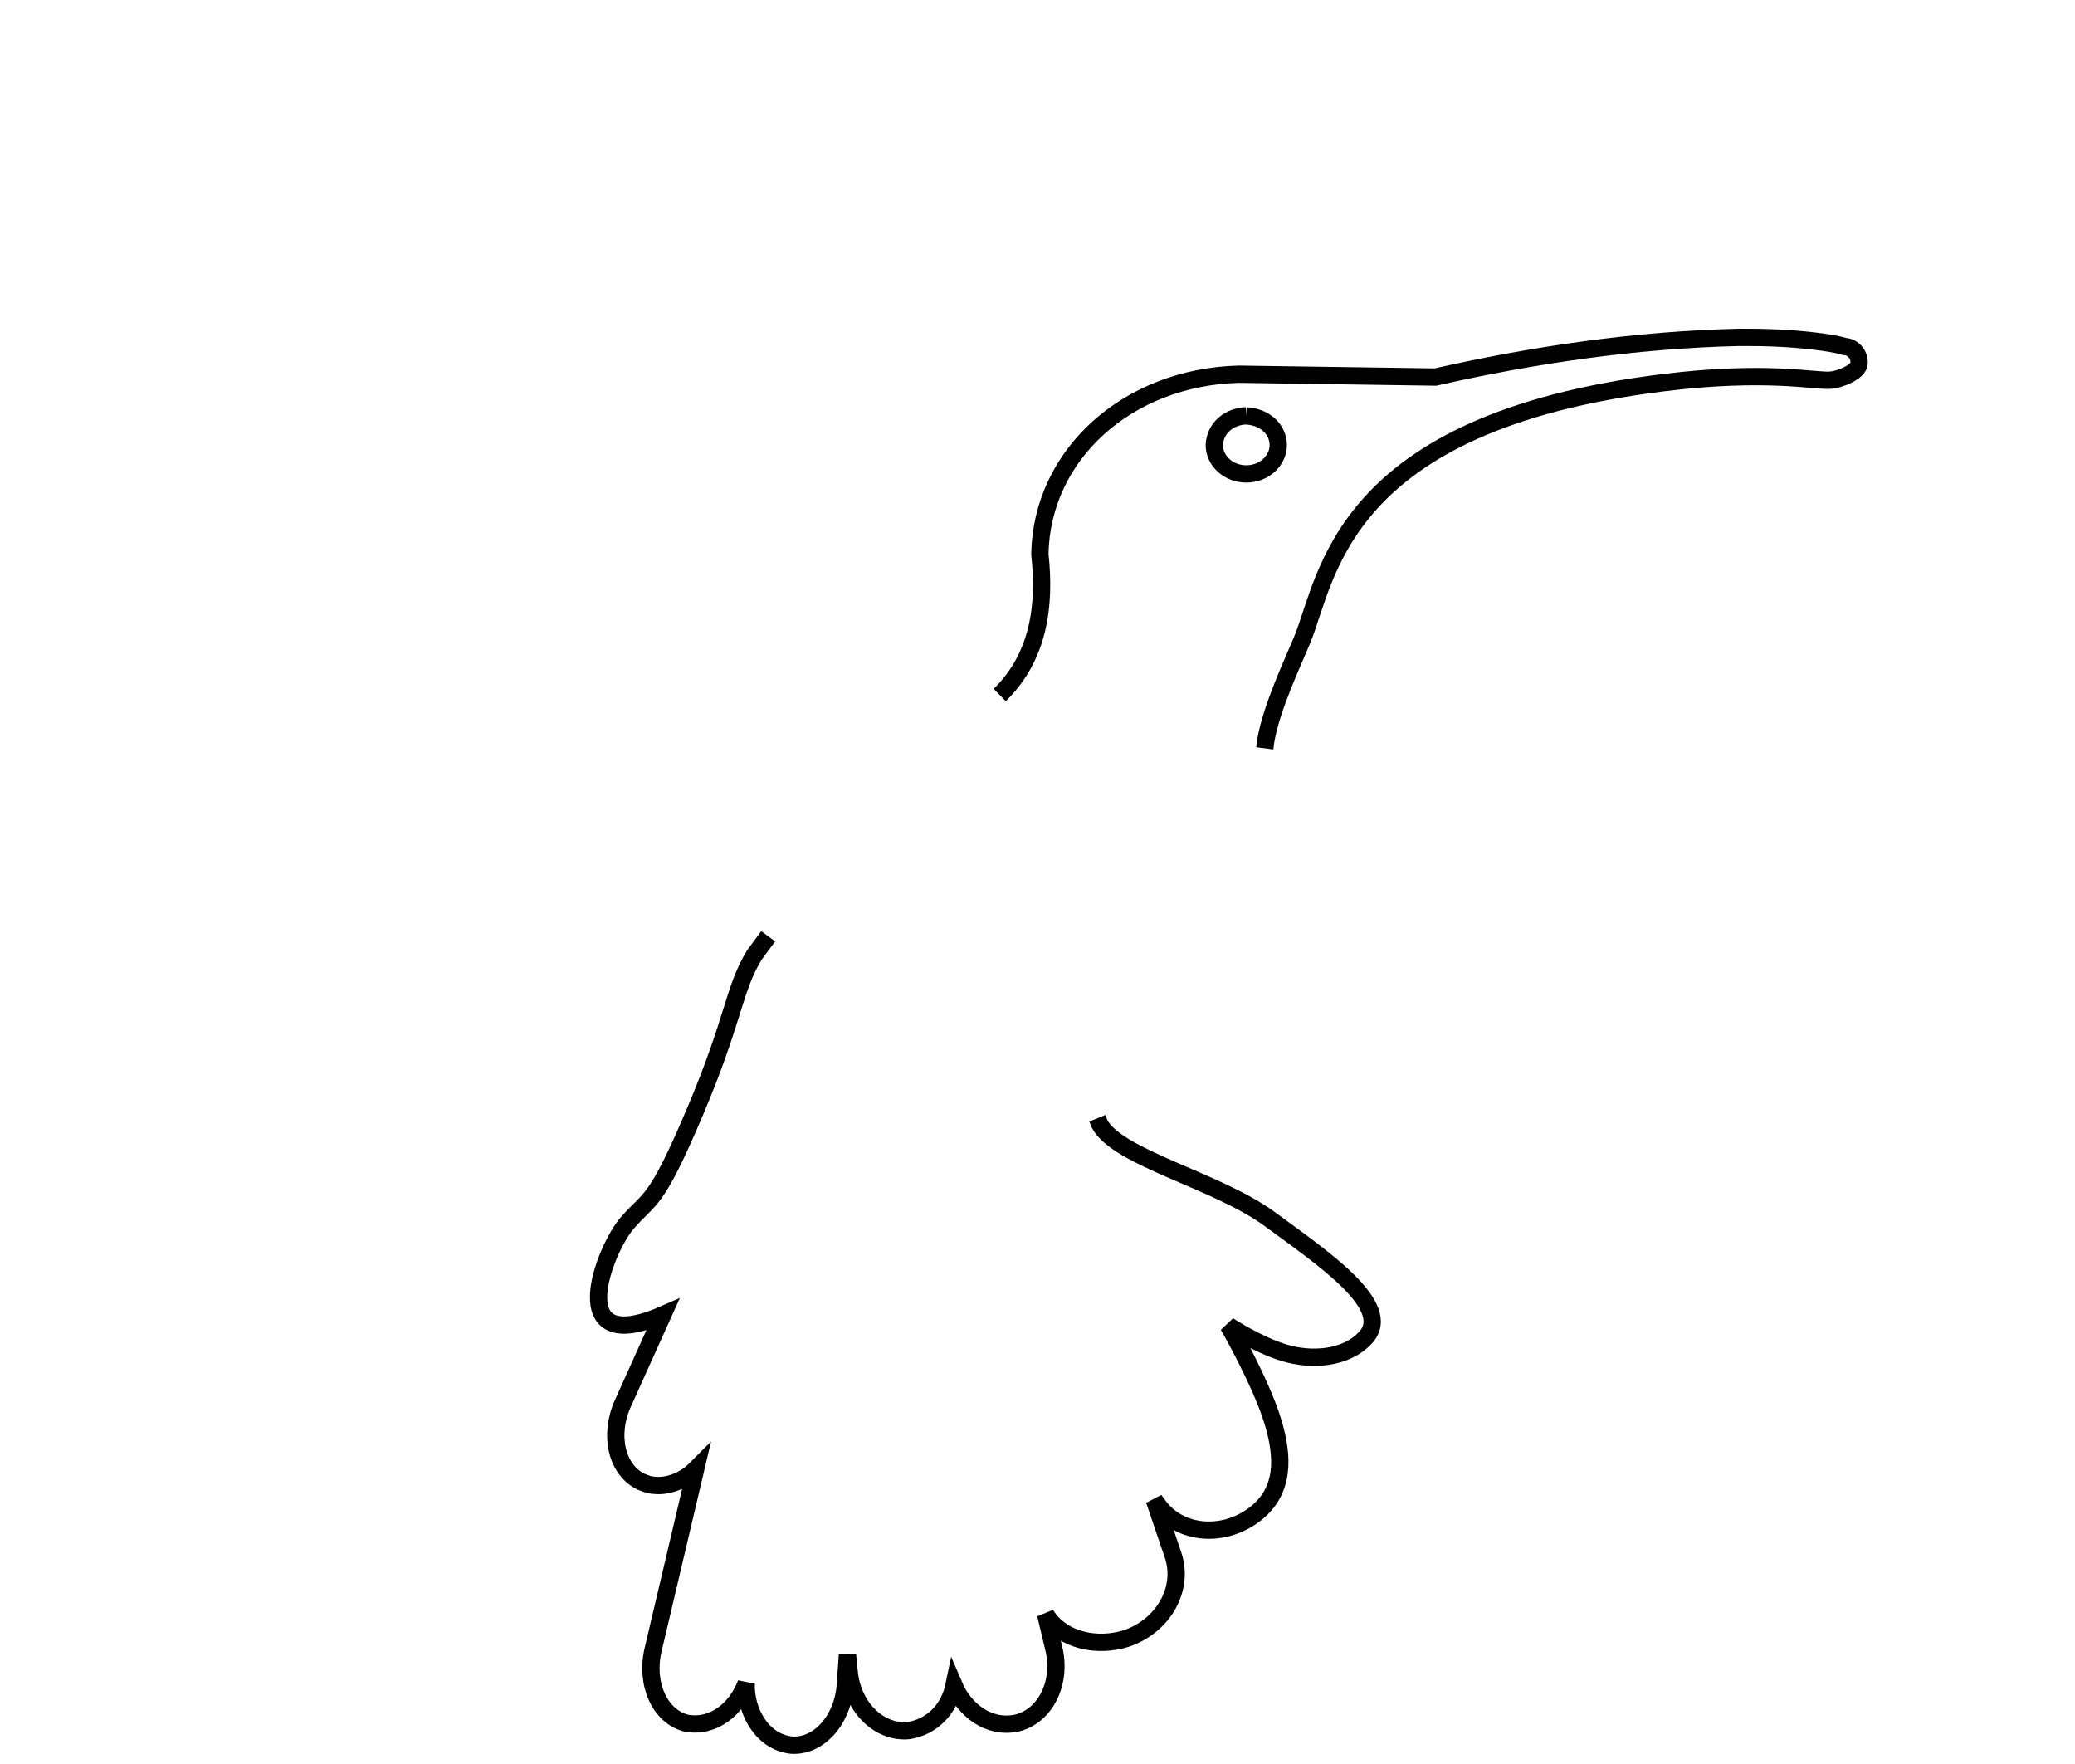
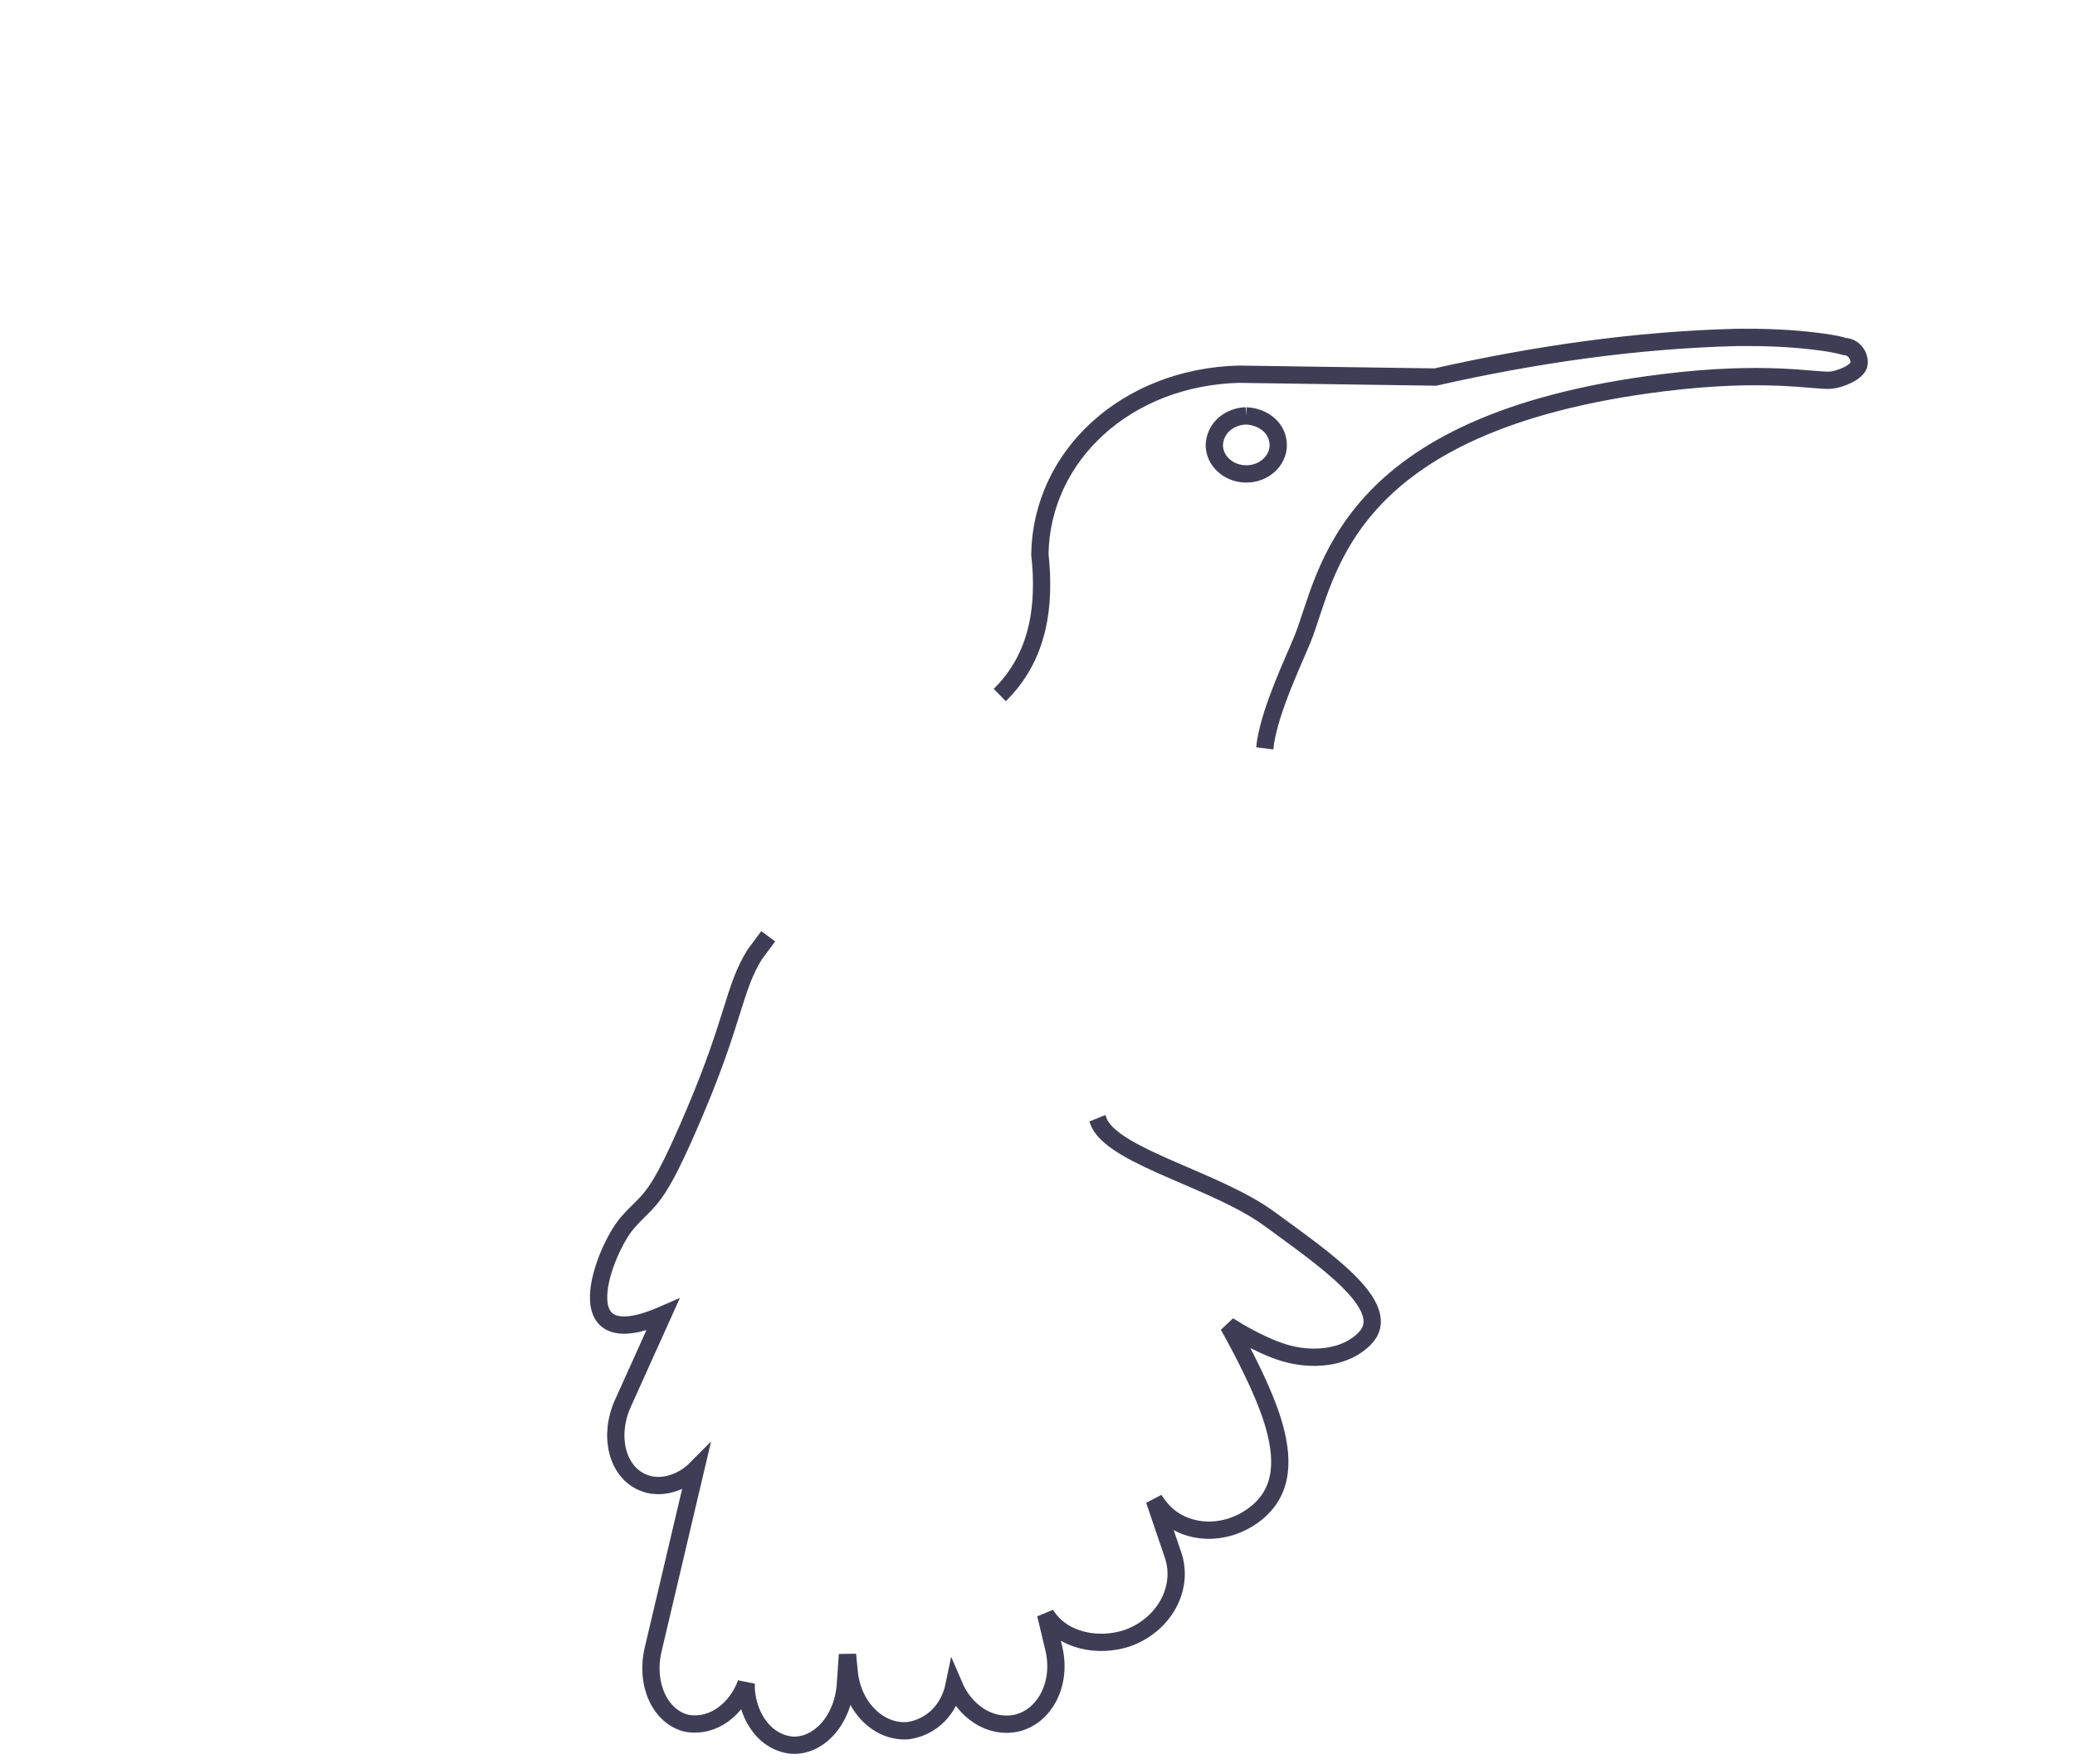
<svg xmlns="http://www.w3.org/2000/svg" version="1.1" x="0" y="0" width="60" height="51" viewBox="0, 0, 60, 51">
  <g id="Layer_1">
-     <path d="M28.908,20.094 C30.036,18.991 30.233,17.513 30.068,16.021 C30.122,13.141 32.597,10.907 35.815,10.819 L41.506,10.901 C44.386,10.251 47.314,9.825 50.266,9.754 C51.018,9.749 51.772,9.774 52.519,9.868 C52.793,9.902 53.076,9.941 53.342,10.019 C53.584,10.031 53.771,10.249 53.758,10.505 C53.745,10.761 53.184,10.975 52.934,10.992 C52.459,11.025 51.067,10.697 48.098,11.064 C38.736,12.222 38.398,16.68 37.661,18.481 C37.388,19.149 36.755,20.459 36.594,21.456 L36.571,21.636" fill-opacity="0" stroke="#000000" stroke-width="0.5" />
-     <path d="M31.73,32.331 L31.798,32.498 C32.321,33.48 35.202,34.131 36.715,35.245 C38.228,36.359 40.318,37.756 39.491,38.666 C38.916,39.298 37.894,39.346 37.123,39.108 C36.351,38.871 35.518,38.322 35.518,38.322 C35.518,38.322 36.455,39.947 36.805,41.096 C37.113,42.109 37.165,43.127 36.254,43.802 C35.342,44.476 34.112,44.359 33.505,43.539 L33.379,43.368 L33.92,44.96 C34.249,45.926 33.646,47.005 32.572,47.37 C31.754,47.632 30.716,47.453 30.236,46.673 L30.472,47.662 C30.71,48.654 30.228,49.62 29.397,49.818 C28.592,49.986 27.892,49.446 27.587,48.731 C27.447,49.406 26.962,49.925 26.276,50.034 C25.426,50.117 24.655,49.362 24.556,48.347 L24.505,47.836 L24.444,48.712 C24.373,49.73 23.674,50.51 22.883,50.455 C22.026,50.358 21.551,49.468 21.576,48.668 C21.308,49.385 20.657,49.958 19.859,49.823 C19.087,49.641 18.651,48.689 18.885,47.696 L20.115,42.478 C19.827,42.768 19.396,42.967 18.983,42.948 C18.774,42.938 18.724,42.91 18.56,42.848 C17.837,42.522 17.591,41.504 18.011,40.574 L19.166,38.013 C16.244,39.285 17.478,36.111 18.144,35.351 C18.81,34.59 18.947,34.852 20.093,32.15 C21.24,29.448 21.209,28.592 21.818,27.603 L22.213,27.069 M36.037,12.024 L35.943,12.028 C35.491,12.086 35.138,12.396 35.112,12.863 C35.112,13.326 35.526,13.702 36.037,13.702 C36.548,13.702 36.962,13.326 36.962,12.863 C36.95,12.355 36.512,12.046 36.037,12.024 L36.037,12.024" fill-opacity="0" stroke="#000000" stroke-width="0.5" />
+     <path d="M28.908,20.094 C30.036,18.991 30.233,17.513 30.068,16.021 C30.122,13.141 32.597,10.907 35.815,10.819 L41.506,10.901 C44.386,10.251 47.314,9.825 50.266,9.754 C51.018,9.749 51.772,9.774 52.519,9.868 C52.793,9.902 53.076,9.941 53.342,10.019 C53.584,10.031 53.771,10.249 53.758,10.505 C53.745,10.761 53.184,10.975 52.934,10.992 C52.459,11.025 51.067,10.697 48.098,11.064 C38.736,12.222 38.398,16.68 37.661,18.481 C37.388,19.149 36.755,20.459 36.594,21.456 L36.571,21.636" fill-opacity="0" stroke="#3F3D56" stroke-width="0.5" />
+     <path d="M31.73,32.331 L31.798,32.498 C32.321,33.48 35.202,34.131 36.715,35.245 C38.228,36.359 40.318,37.756 39.491,38.666 C38.916,39.298 37.894,39.346 37.123,39.108 C36.351,38.871 35.518,38.322 35.518,38.322 C35.518,38.322 36.455,39.947 36.805,41.096 C37.113,42.109 37.165,43.127 36.254,43.802 C35.342,44.476 34.112,44.359 33.505,43.539 L33.379,43.368 L33.92,44.96 C34.249,45.926 33.646,47.005 32.572,47.37 C31.754,47.632 30.716,47.453 30.236,46.673 L30.472,47.662 C30.71,48.654 30.228,49.62 29.397,49.818 C28.592,49.986 27.892,49.446 27.587,48.731 C27.447,49.406 26.962,49.925 26.276,50.034 C25.426,50.117 24.655,49.362 24.556,48.347 L24.505,47.836 L24.444,48.712 C24.373,49.73 23.674,50.51 22.883,50.455 C22.026,50.358 21.551,49.468 21.576,48.668 C21.308,49.385 20.657,49.958 19.859,49.823 C19.087,49.641 18.651,48.689 18.885,47.696 L20.115,42.478 C19.827,42.768 19.396,42.967 18.983,42.948 C18.774,42.938 18.724,42.91 18.56,42.848 C17.837,42.522 17.591,41.504 18.011,40.574 L19.166,38.013 C16.244,39.285 17.478,36.111 18.144,35.351 C18.81,34.59 18.947,34.852 20.093,32.15 C21.24,29.448 21.209,28.592 21.818,27.603 L22.213,27.069 M36.037,12.024 L35.943,12.028 C35.491,12.086 35.138,12.396 35.112,12.863 C35.112,13.326 35.526,13.702 36.037,13.702 C36.548,13.702 36.962,13.326 36.962,12.863 C36.95,12.355 36.512,12.046 36.037,12.024 L36.037,12.024" fill-opacity="0" stroke="#3F3D56" stroke-width="0.5" />
  </g>
</svg>
